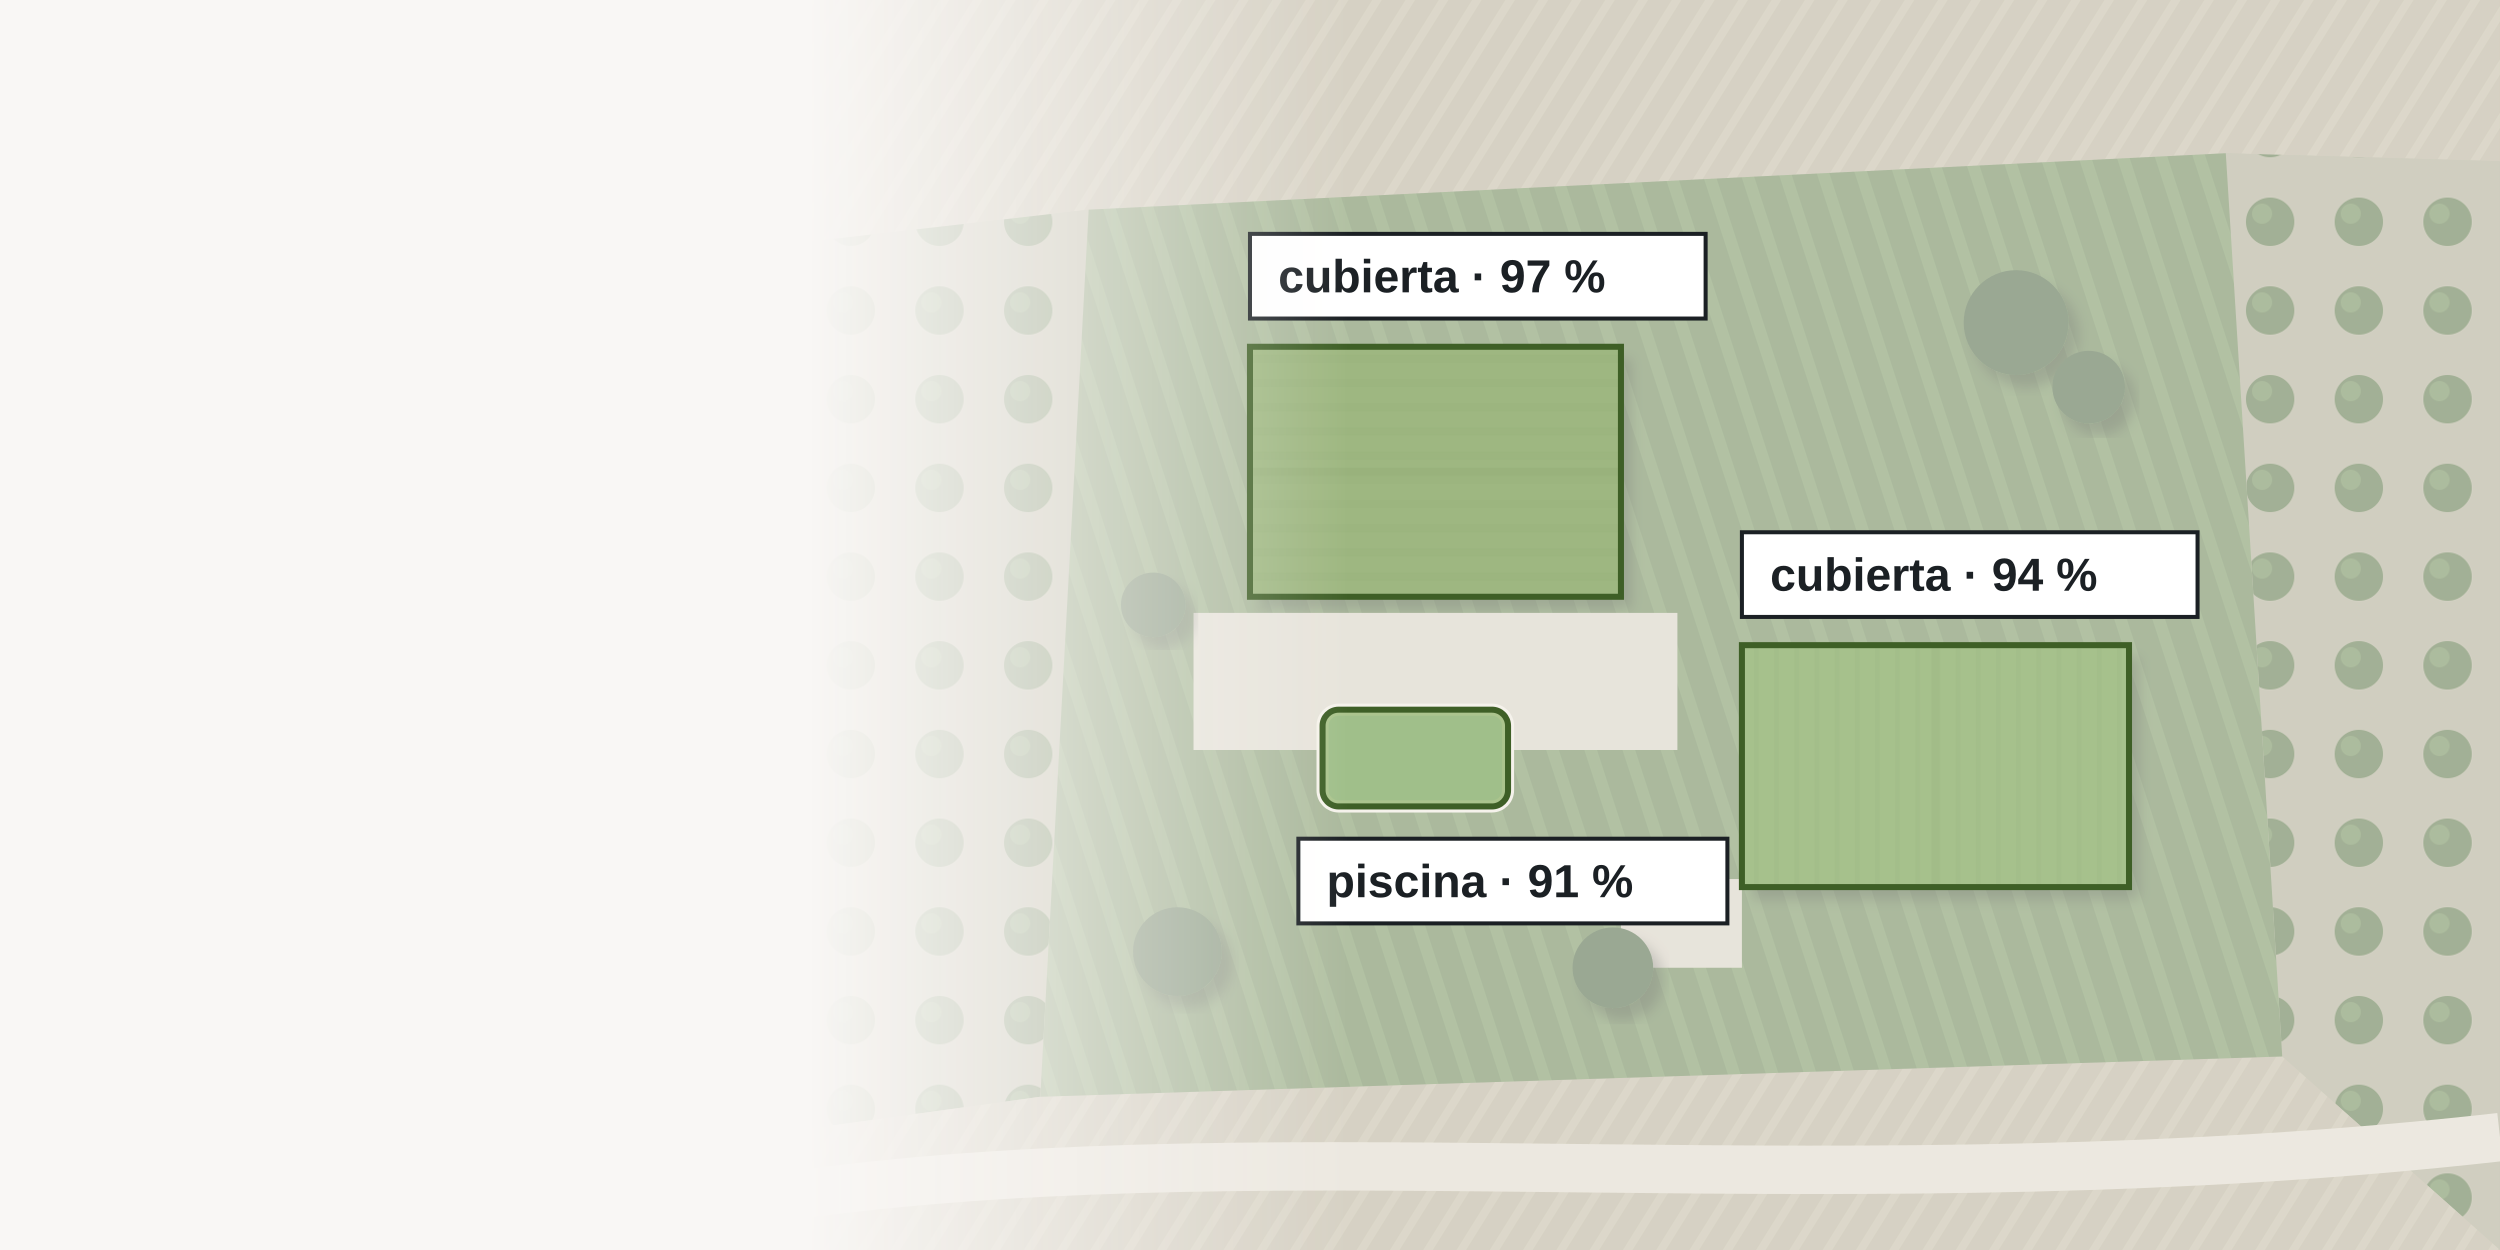
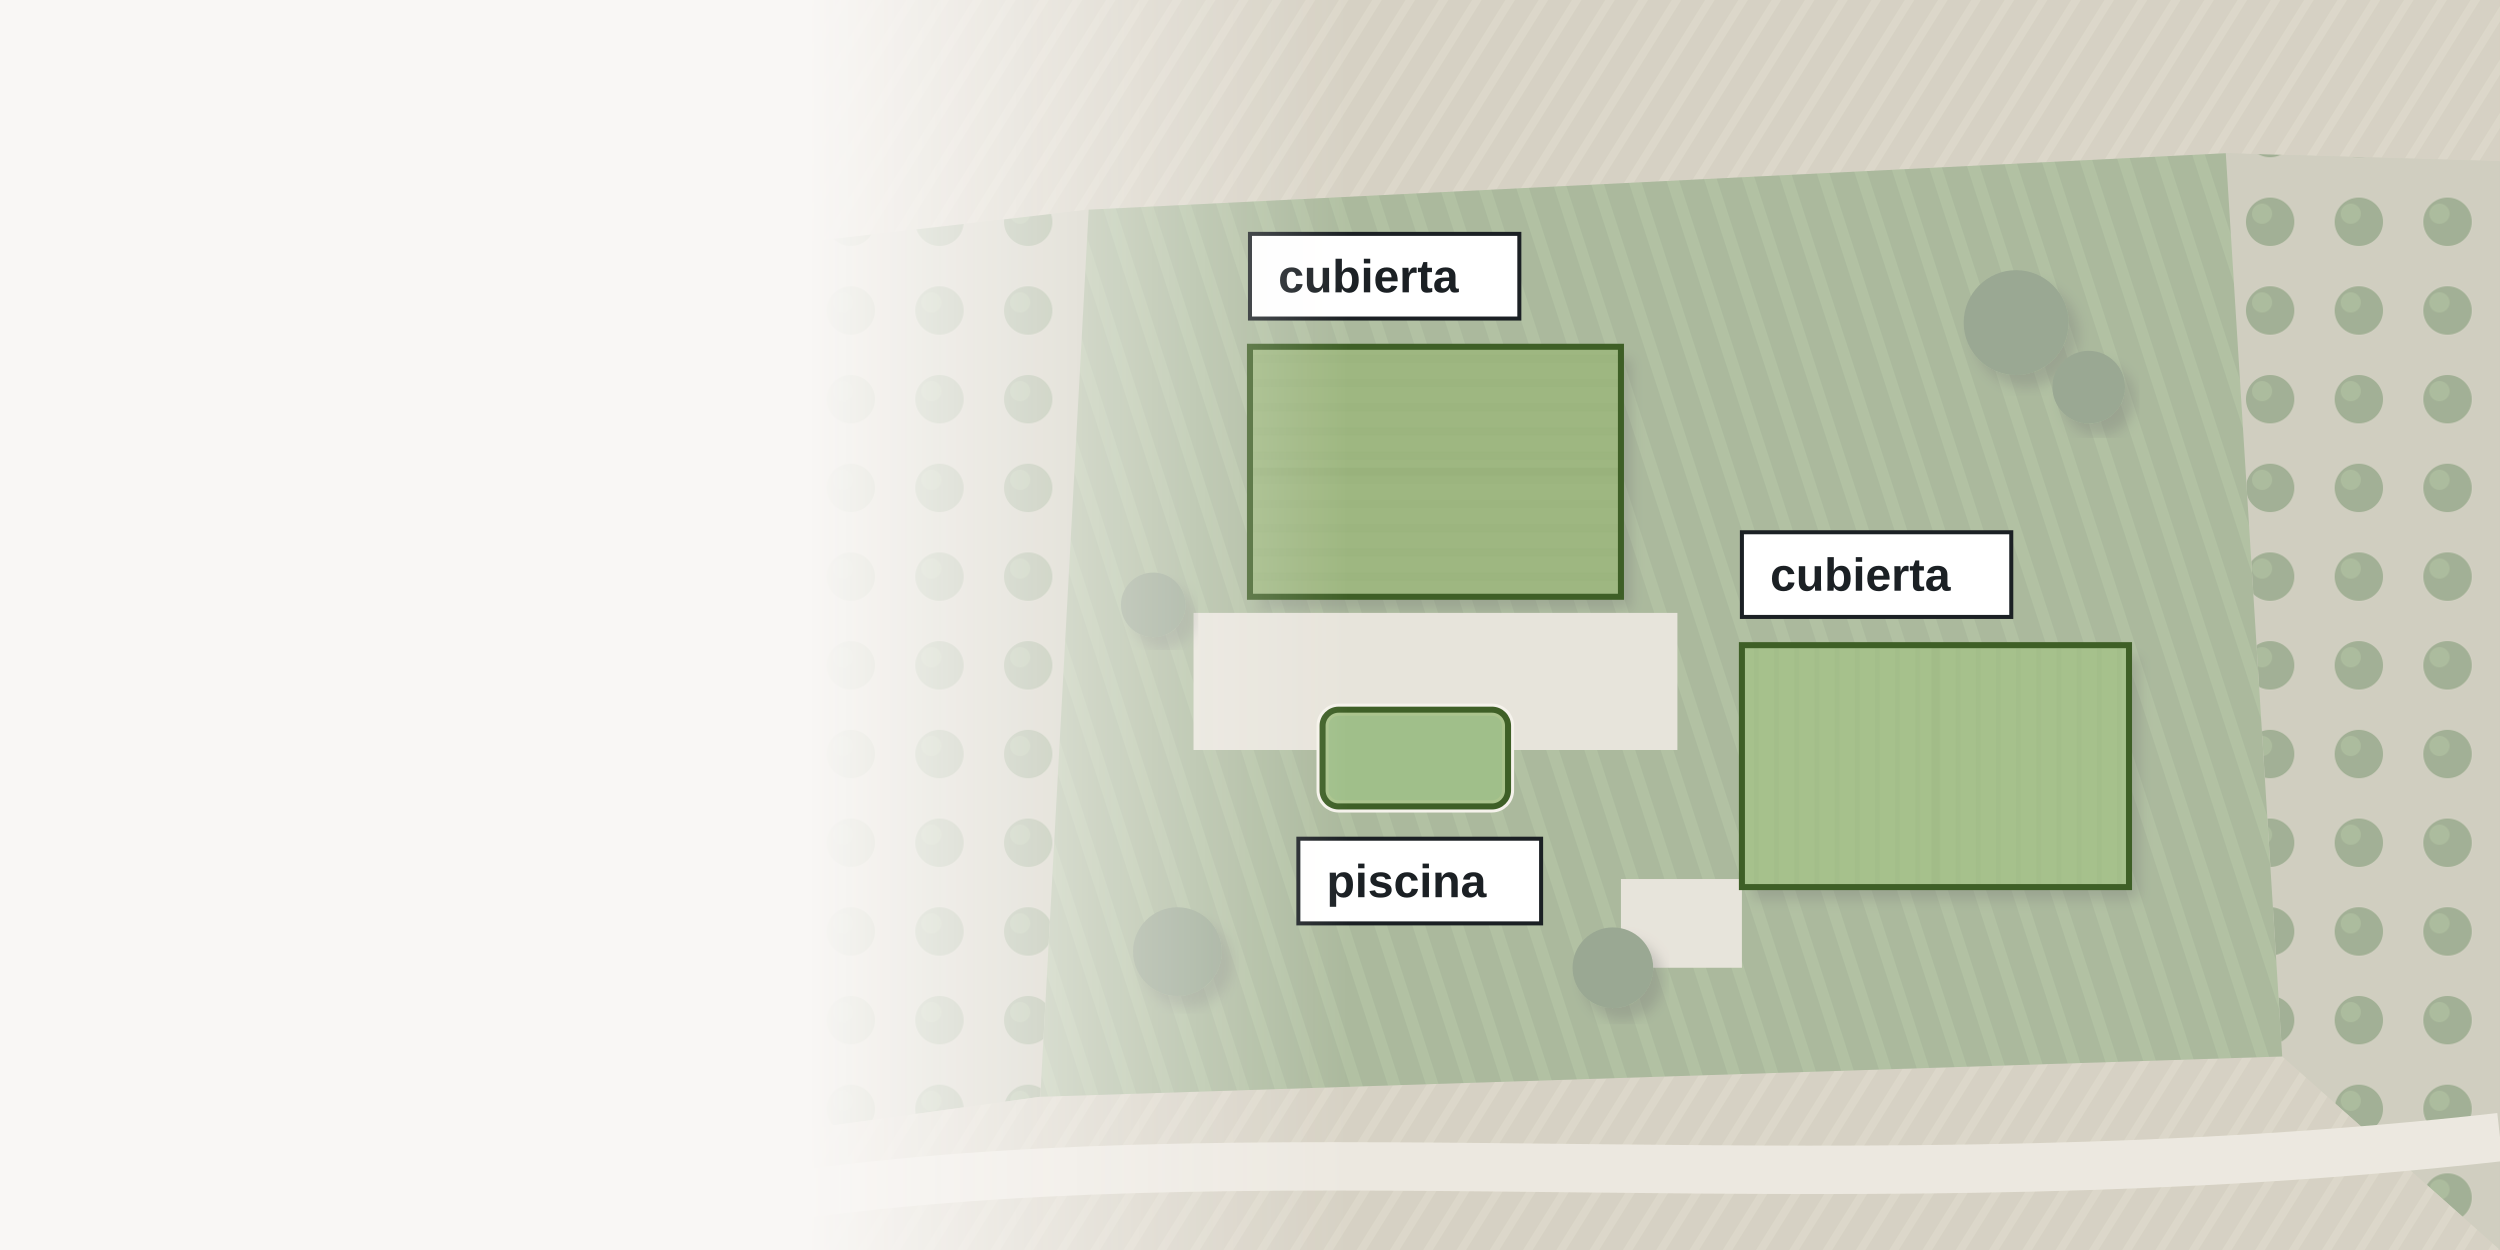
<svg xmlns="http://www.w3.org/2000/svg" viewBox="0 0 1600 800" role="img">
  <defs>
    <linearGradient id="c-fundido" x1="516" y1="0" x2="863" y2="0" gradientUnits="userSpaceOnUse">
      <stop offset="0" stop-color="#fff" stop-opacity="0" />
      <stop offset="1" stop-color="#fff" stop-opacity="1" />
    </linearGradient>
    <mask id="c-mascara" maskUnits="userSpaceOnUse" x="0" y="0" width="1600" height="800">
      <rect width="1600" height="800" fill="url(#c-fundido)" />
    </mask>
  </defs>
  <rect width="1600" height="800" fill="#F9F7F5" />
  <g mask="url(#c-mascara)">
    <svg x="516.1" y="0" width="1083.9" height="800" viewBox="0 0 420 310">
      <defs>
        <pattern id="surcos" width="9" height="9" patternUnits="userSpaceOnUse" patternTransform="rotate(-18)">
          <rect width="9" height="9" fill="#66804D" />
          <rect width="3" height="9" fill="#728E57" />
        </pattern>
        <pattern id="secano" width="7" height="7" patternUnits="userSpaceOnUse" patternTransform="rotate(32)">
          <rect width="7" height="7" fill="#B5AC93" />
          <rect width="2" height="7" fill="#BFB79E" />
        </pattern>
        <pattern id="olivar" width="22" height="22" patternUnits="userSpaceOnUse">
          <rect width="22" height="22" fill="#A9A68C" />
          <circle cx="11" cy="11" r="6" fill="#56703F" />
          <circle cx="9" cy="9" r="2.5" fill="#68854E" />
        </pattern>
        <pattern id="teja" width="6" height="6" patternUnits="userSpaceOnUse">
          <rect width="6" height="6" fill="#958F87" />
          <rect y="4" width="6" height="2" fill="#86807A" />
        </pattern>
        <pattern id="chapa" width="5" height="5" patternUnits="userSpaceOnUse">
          <rect width="5" height="5" fill="#CDD1D3" />
          <rect width="1.2" height="5" fill="#B9BEC1" />
        </pattern>
        <pattern id="rayado" width="6" height="6" patternUnits="userSpaceOnUse" patternTransform="rotate(45)">
          <line x1="0" y1="0" x2="0" y2="6" stroke="#1B2024" stroke-width="1.1" />
        </pattern>
        <filter id="sombra" x="-20%" y="-20%" width="140%" height="140%">
          <feDropShadow dx="2.5" dy="3" stdDeviation="1.6" flood-color="#000" flood-opacity=".3" />
        </filter>
      </defs>
      <rect width="420" height="310" fill="#A9A68C" />
      <polygon points="0,0 420,0 420,40 352,38 70,52 0,60" fill="url(#secano)" />
      <polygon points="352,38 420,40 420,310 366,262" fill="url(#olivar)" />
      <polygon points="0,60 70,52 58,272 0,280" fill="url(#olivar)" />
      <polygon points="0,280 58,272 366,262 420,310 0,310" fill="url(#secano)" />
      <polygon points="70,52 352,38 366,262 58,272" fill="url(#surcos)" />
      <path d="M0 296 C 120 280, 260 300, 420 282" stroke="#DDD6C6" stroke-width="12" fill="none" />
      <rect x="110" y="86" width="92" height="62" fill="url(#teja)" filter="url(#sombra)" />
      <line x1="110" y1="117" x2="202" y2="117" stroke="#76716B" stroke-width="2" />
      <rect x="96" y="152" width="120" height="34" fill="#D4CDBD" />
      <rect x="128" y="176" width="46" height="24" rx="4" fill="#A6C7C2" stroke="#ECE7DB" stroke-width="3" />
      <rect x="232" y="160" width="96" height="60" fill="url(#chapa)" filter="url(#sombra)" />
      <line x1="280" y1="160" x2="280" y2="220" stroke="#AEB3B6" stroke-width="2" />
      <rect x="202" y="218" width="30" height="22" fill="#D4CDBD" />
      <circle cx="92" cy="236" r="11" fill="#46613A" filter="url(#sombra)" />
      <circle cx="300" cy="80" r="13" fill="#46613A" filter="url(#sombra)" />
      <circle cx="318" cy="96" r="9" fill="#46613A" filter="url(#sombra)" />
      <circle cx="86" cy="150" r="8" fill="#46613A" filter="url(#sombra)" />
      <circle cx="200" cy="240" r="10" fill="#46613A" filter="url(#sombra)" />
      <rect width="420" height="310" fill="#FFFFFF" fill-opacity="0.45" />
      <rect x="110" y="86" width="92" height="62" rx="0" fill="#8FB36A" fill-opacity=".72" stroke="#3E5F26" stroke-width="1.5" />
      <rect x="232" y="160" width="96" height="60" rx="0" fill="#8FB36A" fill-opacity=".72" stroke="#3E5F26" stroke-width="1.5" />
      <rect x="128" y="176" width="46" height="24" rx="4" fill="#8FB36A" fill-opacity=".72" stroke="#3E5F26" stroke-width="1.5" />
-       <rect x="110" y="58" width="113" height="21" fill="#FFFFFF" stroke="#1B2024" stroke-width="1" />
-       <text x="117" y="72.5" font-family="Red Hat Text,Archivo,Arial,sans-serif" font-size="11.5" font-weight="700" fill="#1B2024">cubierta · 97 %</text>
-       <rect x="232" y="132" width="113" height="21" fill="#FFFFFF" stroke="#1B2024" stroke-width="1" />
-       <text x="239" y="146.5" font-family="Red Hat Text,Archivo,Arial,sans-serif" font-size="11.5" font-weight="700" fill="#1B2024">cubierta · 94 %</text>
-       <rect x="122" y="208" width="106.4" height="21" fill="#FFFFFF" stroke="#1B2024" stroke-width="1" />
-       <text x="129" y="222.5" font-family="Red Hat Text,Archivo,Arial,sans-serif" font-size="11.5" font-weight="700" fill="#1B2024">piscina · 91 %</text>
+       <rect x="110" y="58" width="66.8" height="21" fill="#FFFFFF" stroke="#1B2024" stroke-width="1" />
+       <text x="117" y="72.5" font-family="Red Hat Text,Archivo,Arial,sans-serif" font-size="11.5" font-weight="700" fill="#1B2024">cubierta</text>
+       <rect x="232" y="132" width="66.8" height="21" fill="#FFFFFF" stroke="#1B2024" stroke-width="1" />
+       <text x="239" y="146.5" font-family="Red Hat Text,Archivo,Arial,sans-serif" font-size="11.5" font-weight="700" fill="#1B2024">cubierta</text>
+       <rect x="122" y="208" width="60.2" height="21" fill="#FFFFFF" stroke="#1B2024" stroke-width="1" />
+       <text x="129" y="222.5" font-family="Red Hat Text,Archivo,Arial,sans-serif" font-size="11.5" font-weight="700" fill="#1B2024">piscina</text>
    </svg>
  </g>
</svg>
